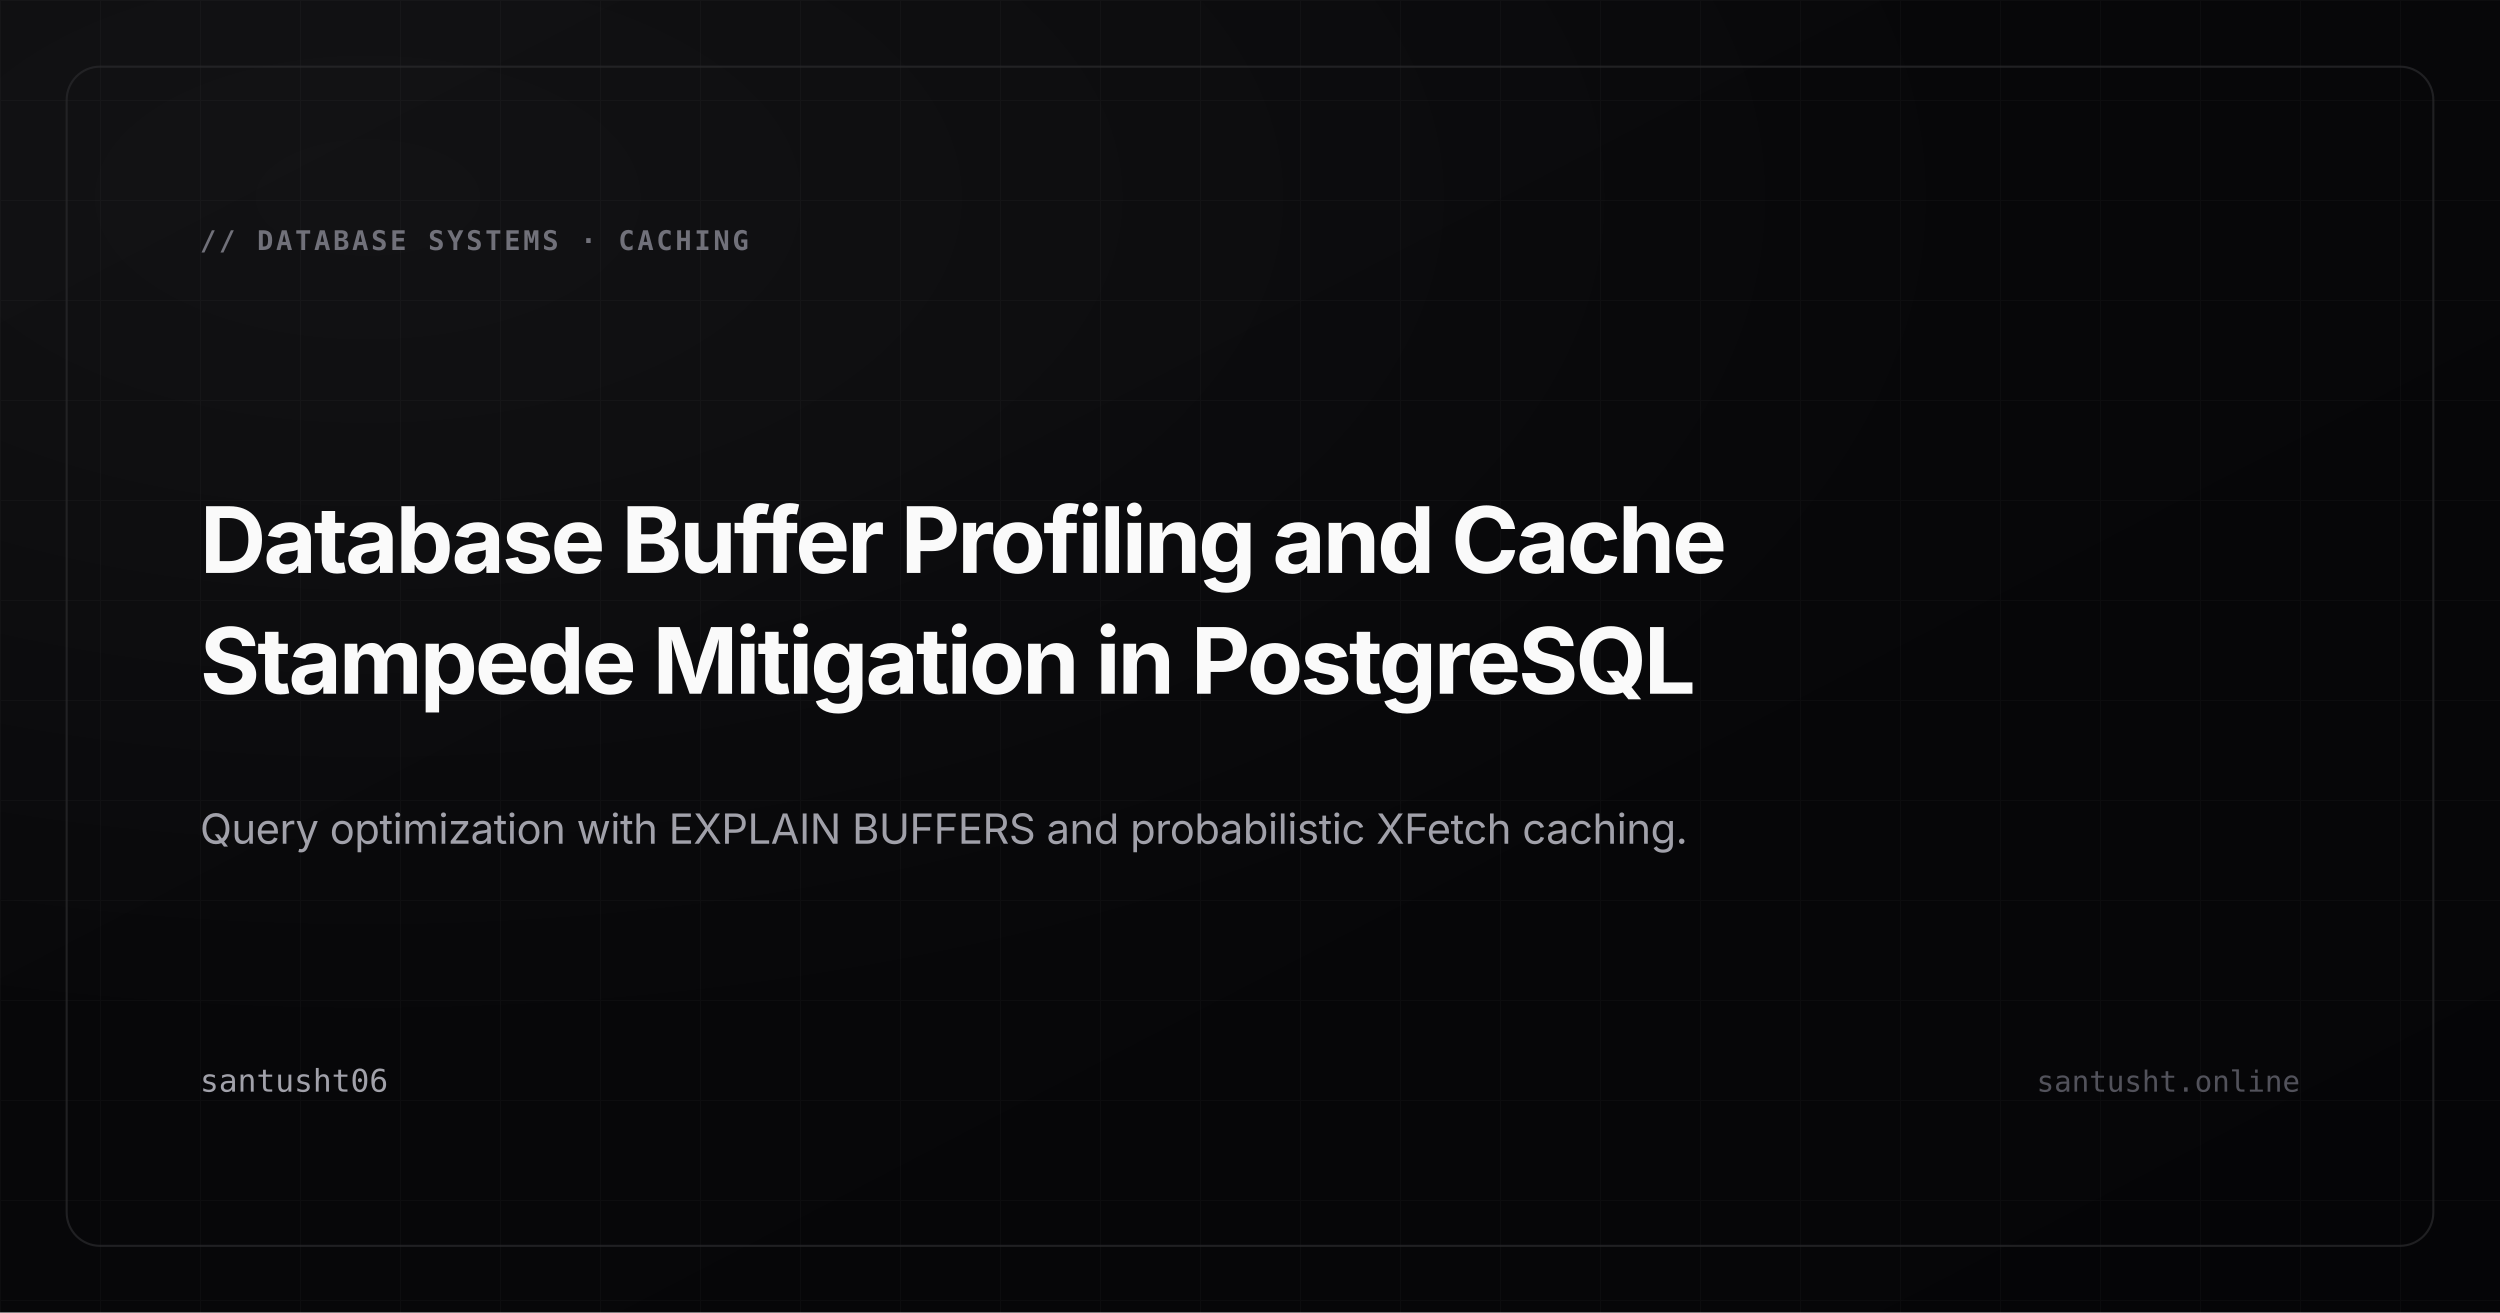
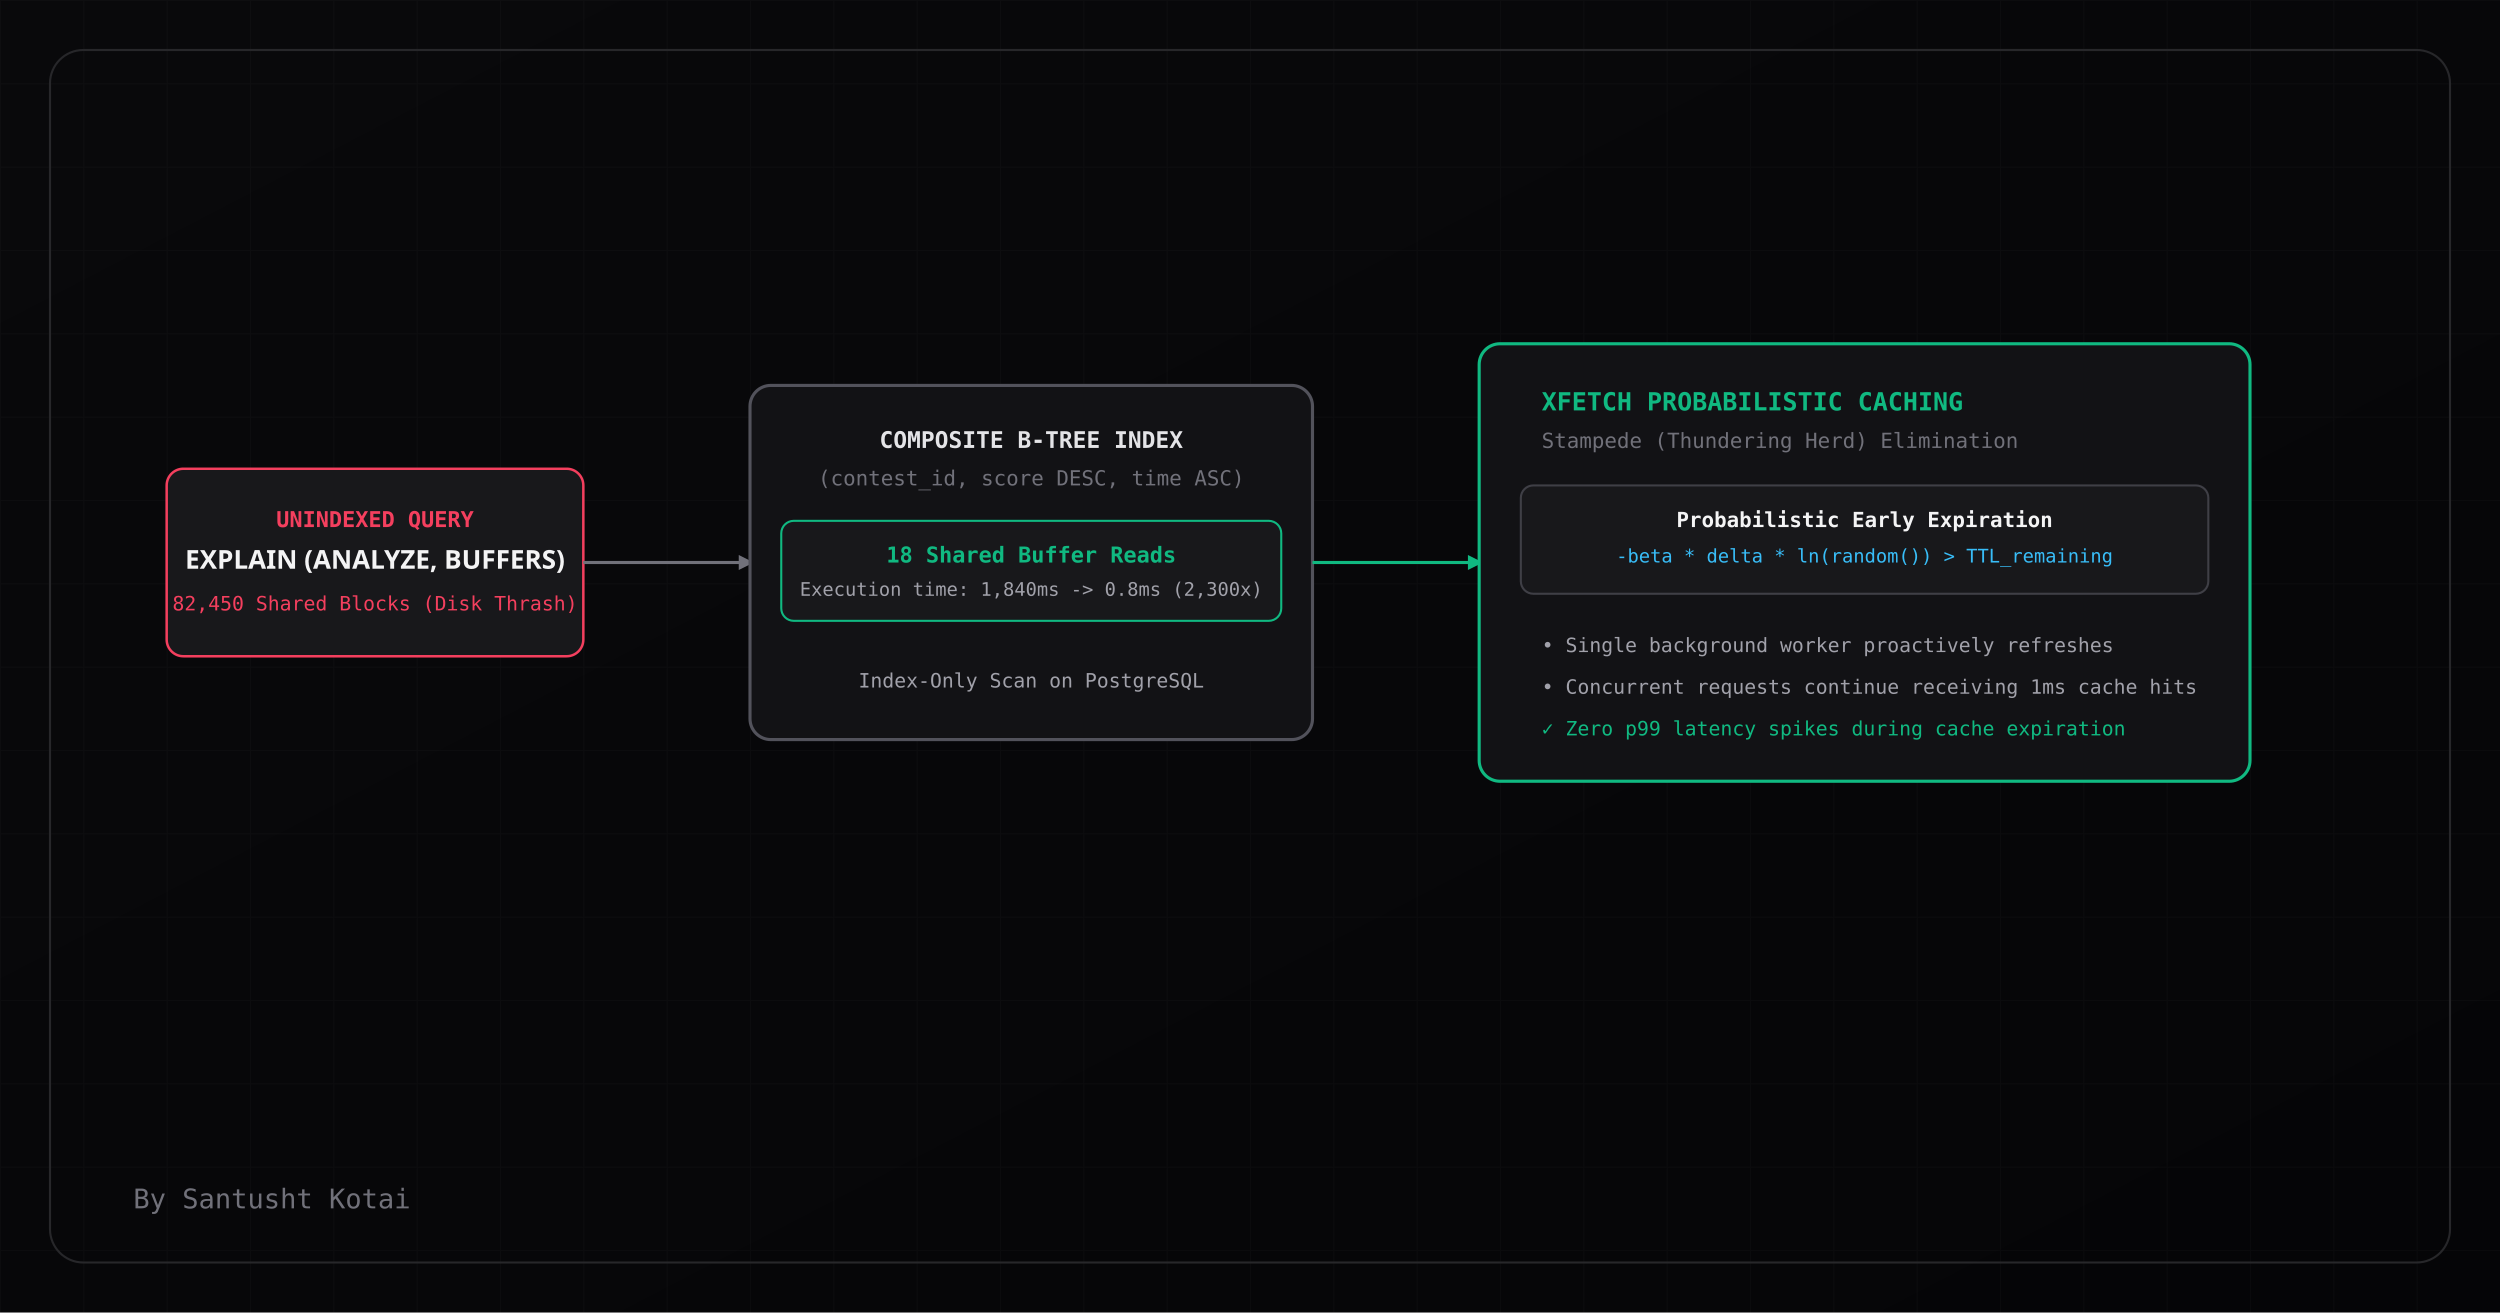
<svg xmlns="http://www.w3.org/2000/svg" viewBox="0 0 1200 630" width="1200" height="630">
  <defs>
-     <linearGradient id="bgGradient" x1="0%" y1="0%" x2="100%" y2="100%">
+     <linearGradient id="bg" x1="0%" y1="0%" x2="100%" y2="100%">
      <stop offset="0%" stop-color="#09090b" />
      <stop offset="100%" stop-color="#050507" />
    </linearGradient>
-     <radialGradient id="topGlow" cx="15%" cy="15%" r="65%">
-       <stop offset="0%" stop-color="#ffffff" stop-opacity="0.04" />
-       <stop offset="100%" stop-color="#ffffff" stop-opacity="0" />
-     </radialGradient>
-     <pattern id="cleanGrid" width="48" height="48" patternUnits="userSpaceOnUse">
-       <path d="M 48 0 L 0 0 0 48" fill="none" stroke="#ffffff" stroke-width="1" stroke-opacity="0.025" />
+     <marker id="arr" viewBox="0 0 10 10" refX="6" refY="5" markerWidth="6" markerHeight="6" orient="auto-start-reverse">
+       <path d="M 0 1 L 8 5 L 0 9 z" fill="#71717a" />
+     </marker>
+     <marker id="arrGreen" viewBox="0 0 10 10" refX="6" refY="5" markerWidth="6" markerHeight="6" orient="auto-start-reverse">
+       <path d="M 0 1 L 8 5 L 0 9 z" fill="#10b981" />
+     </marker>
+     <marker id="arrEmerald" viewBox="0 0 10 10" refX="6" refY="5" markerWidth="6" markerHeight="6" orient="auto-start-reverse">
+       <path d="M 0 1 L 8 5 L 0 9 z" fill="#34d399" />
+     </marker>
+     <marker id="arrSky" viewBox="0 0 10 10" refX="6" refY="5" markerWidth="6" markerHeight="6" orient="auto-start-reverse">
+       <path d="M 0 1 L 8 5 L 0 9 z" fill="#38bdf8" />
+     </marker>
+     <marker id="arrRose" viewBox="0 0 10 10" refX="6" refY="5" markerWidth="6" markerHeight="6" orient="auto-start-reverse">
+       <path d="M 0 1 L 8 5 L 0 9 z" fill="#f43f5e" />
+     </marker>
+     <pattern id="grid" width="40" height="40" patternUnits="userSpaceOnUse">
+       <path d="M 40 0 L 0 0 0 40" fill="none" stroke="#ffffff" stroke-width="1" stroke-opacity="0.02" />
    </pattern>
  </defs>
-   <rect width="1200" height="630" fill="url(#bgGradient)" />
-   <rect width="1200" height="630" fill="url(#topGlow)" />
-   <rect width="1200" height="630" fill="url(#cleanGrid)" />
-   <rect x="32" y="32" width="1136" height="566" rx="16" fill="none" stroke="#27272a" stroke-width="1" stroke-opacity="0.8" />
-   <g transform="translate(96, 120)">
-     <text font-family="'Geist Mono', 'SF Mono', 'Fira Code', monospace" font-size="13" font-weight="600" fill="#71717a" letter-spacing="0.1em">// DATABASE SYSTEMS · CACHING</text>
+   <rect width="1200" height="630" fill="url(#bg)" />
+   <rect width="1200" height="630" fill="url(#grid)" />
+   <rect x="24" y="24" width="1152" height="582" rx="16" fill="none" stroke="#27272a" stroke-width="1" />
+   <g transform="translate(60, 70)">
+     <g transform="translate(20, 155)">
+       <rect x="0" y="0" width="200" height="90" rx="8" fill="#18181b" stroke="#f43f5e" stroke-width="1.2" />
+       <text x="100" y="28" text-anchor="middle" font-family="'Geist Mono', monospace" font-size="10.5" font-weight="600" fill="#f43f5e">UNINDEXED QUERY</text>
+       <text x="100" y="48" text-anchor="middle" font-family="'Geist', sans-serif" font-size="12.5" font-weight="600" fill="#f4f4f5">EXPLAIN (ANALYZE, BUFFERS)</text>
+       <text x="100" y="68" text-anchor="middle" font-family="'Geist Mono', monospace" font-size="9.5" fill="#f43f5e">82,450 Shared Blocks (Disk Thrash)</text>
+     </g>
+     <path d="M 220 200 L 300 200" stroke="#71717a" stroke-width="1.5" marker-end="url(#arr)" />
+     <g transform="translate(300, 115)">
+       <rect x="0" y="0" width="270" height="170" rx="10" fill="#121215" stroke="#52525b" stroke-width="1.5" />
+       <text x="135" y="30" text-anchor="middle" font-family="'Geist Mono', monospace" font-size="11" font-weight="700" fill="#e4e4e7">COMPOSITE B-TREE INDEX</text>
+       <text x="135" y="48" text-anchor="middle" font-family="'Geist Mono', monospace" font-size="10" fill="#71717a">(contest_id, score DESC, time ASC)</text>
+       <rect x="15" y="65" width="240" height="48" rx="6" fill="#18181b" stroke="#10b981" stroke-width="1" />
+       <text x="135" y="85" text-anchor="middle" font-family="'Geist Mono', monospace" font-size="10.5" font-weight="600" fill="#10b981">18 Shared Buffer Reads</text>
+       <text x="135" y="101" text-anchor="middle" font-family="'Geist Mono', monospace" font-size="9" fill="#a1a1aa">Execution time: 1,840ms -&gt; 0.8ms (2,300x)</text>
+       <text x="135" y="145" text-anchor="middle" font-family="'Geist Mono', monospace" font-size="9.5" fill="#a1a1aa">Index-Only Scan on PostgreSQL</text>
+     </g>
+     <path d="M 570 200 L 650 200" stroke="#10b981" stroke-width="1.5" marker-end="url(#arrGreen)" />
+     <g transform="translate(650, 95)">
+       <rect x="0" y="0" width="370" height="210" rx="10" fill="#121215" stroke="#10b981" stroke-width="1.5" />
+       <text x="30" y="32" font-family="'Geist Mono', monospace" font-size="12" font-weight="700" fill="#10b981">XFETCH PROBABILISTIC CACHING</text>
+       <text x="30" y="50" font-family="'Geist Mono', monospace" font-size="10" fill="#71717a">Stampede (Thundering Herd) Elimination</text>
+       <rect x="20" y="68" width="330" height="52" rx="6" fill="#18181b" stroke="#3f3f46" stroke-width="1" />
+       <text x="185" y="88" text-anchor="middle" font-family="'Geist Mono', monospace" font-size="10" font-weight="600" fill="#f4f4f5">Probabilistic Early Expiration</text>
+       <text x="185" y="105" text-anchor="middle" font-family="'Geist Mono', monospace" font-size="9" fill="#38bdf8">-beta * delta * ln(random()) &gt; TTL_remaining</text>
+       <text x="30" y="148" font-family="'Geist Mono', monospace" font-size="9.5" fill="#a1a1aa">• Single background worker proactively refreshes</text>
+       <text x="30" y="168" font-family="'Geist Mono', monospace" font-size="9.5" fill="#a1a1aa">• Concurrent requests continue receiving 1ms cache hits</text>
+       <text x="30" y="188" font-family="'Geist Mono', monospace" font-size="9.5" fill="#10b981">✓ Zero p99 latency spikes during cache expiration</text>
+     </g>
  </g>
-   <g>
-     <text x="96" y="275" font-family="-apple-system, BlinkMacSystemFont, 'Inter', 'Segoe UI', Roboto, sans-serif" font-size="44" font-weight="700" fill="#fafafa" letter-spacing="-0.03em">Database Buffer Profiling and Cache</text>
-     <text x="96" y="333" font-family="-apple-system, BlinkMacSystemFont, 'Inter', 'Segoe UI', Roboto, sans-serif" font-size="44" font-weight="700" fill="#fafafa" letter-spacing="-0.03em">Stampede Mitigation in PostgreSQL</text>
-     <text x="96" y="405" font-family="-apple-system, BlinkMacSystemFont, 'Inter', 'Segoe UI', Roboto, sans-serif" font-size="20" font-weight="400" fill="#a1a1aa" letter-spacing="-0.01em">Query optimization with EXPLAIN BUFFERS and probabilistic XFetch caching.</text>
-   </g>
-   <g transform="translate(96, 524)">
-     <text font-family="'Geist Mono', 'SF Mono', 'Fira Code', monospace" font-size="15" font-weight="500" fill="#a1a1aa">santusht06</text>
-     <text x="1008" y="0" text-anchor="end" font-family="'Geist Mono', 'SF Mono', 'Fira Code', monospace" font-size="14" font-weight="400" fill="#52525b">santusht.online</text>
+   <g transform="translate(64, 580)">
+     <text font-family="'Geist Mono', 'SF Mono', 'Fira Code', monospace" font-size="13" font-weight="500" fill="#71717a">By Santusht Kotai</text>
  </g>
</svg>
